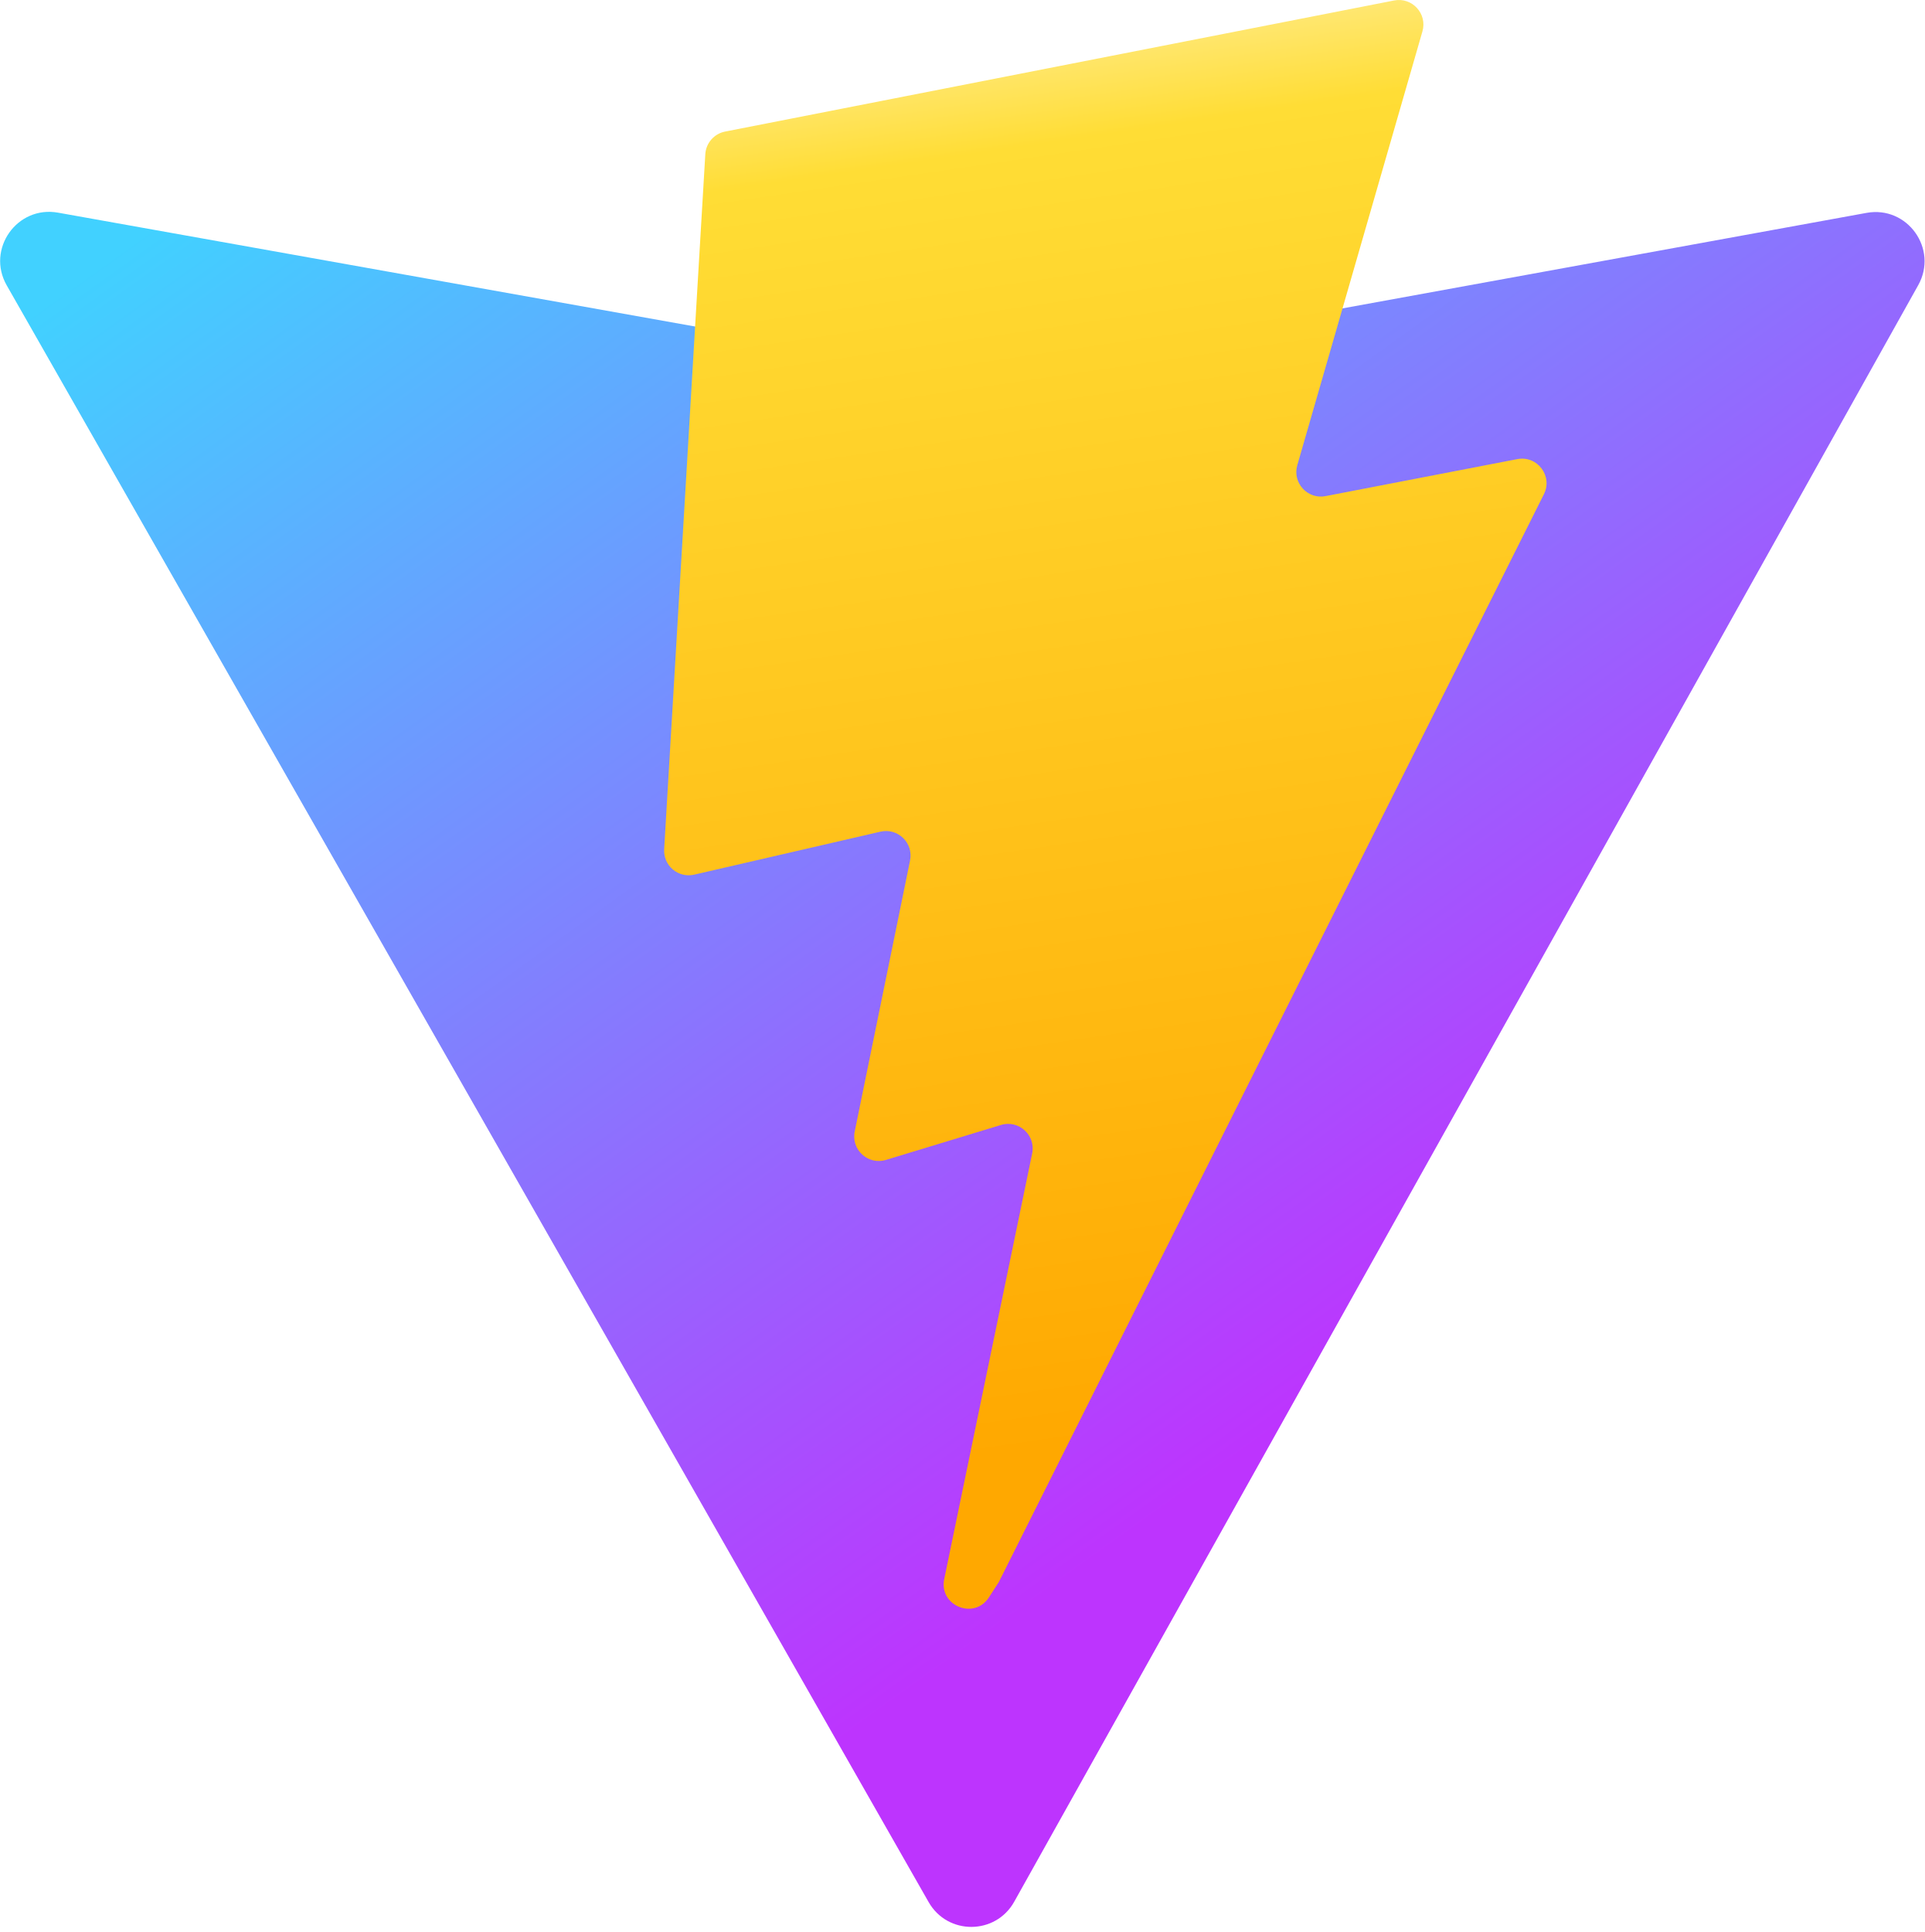
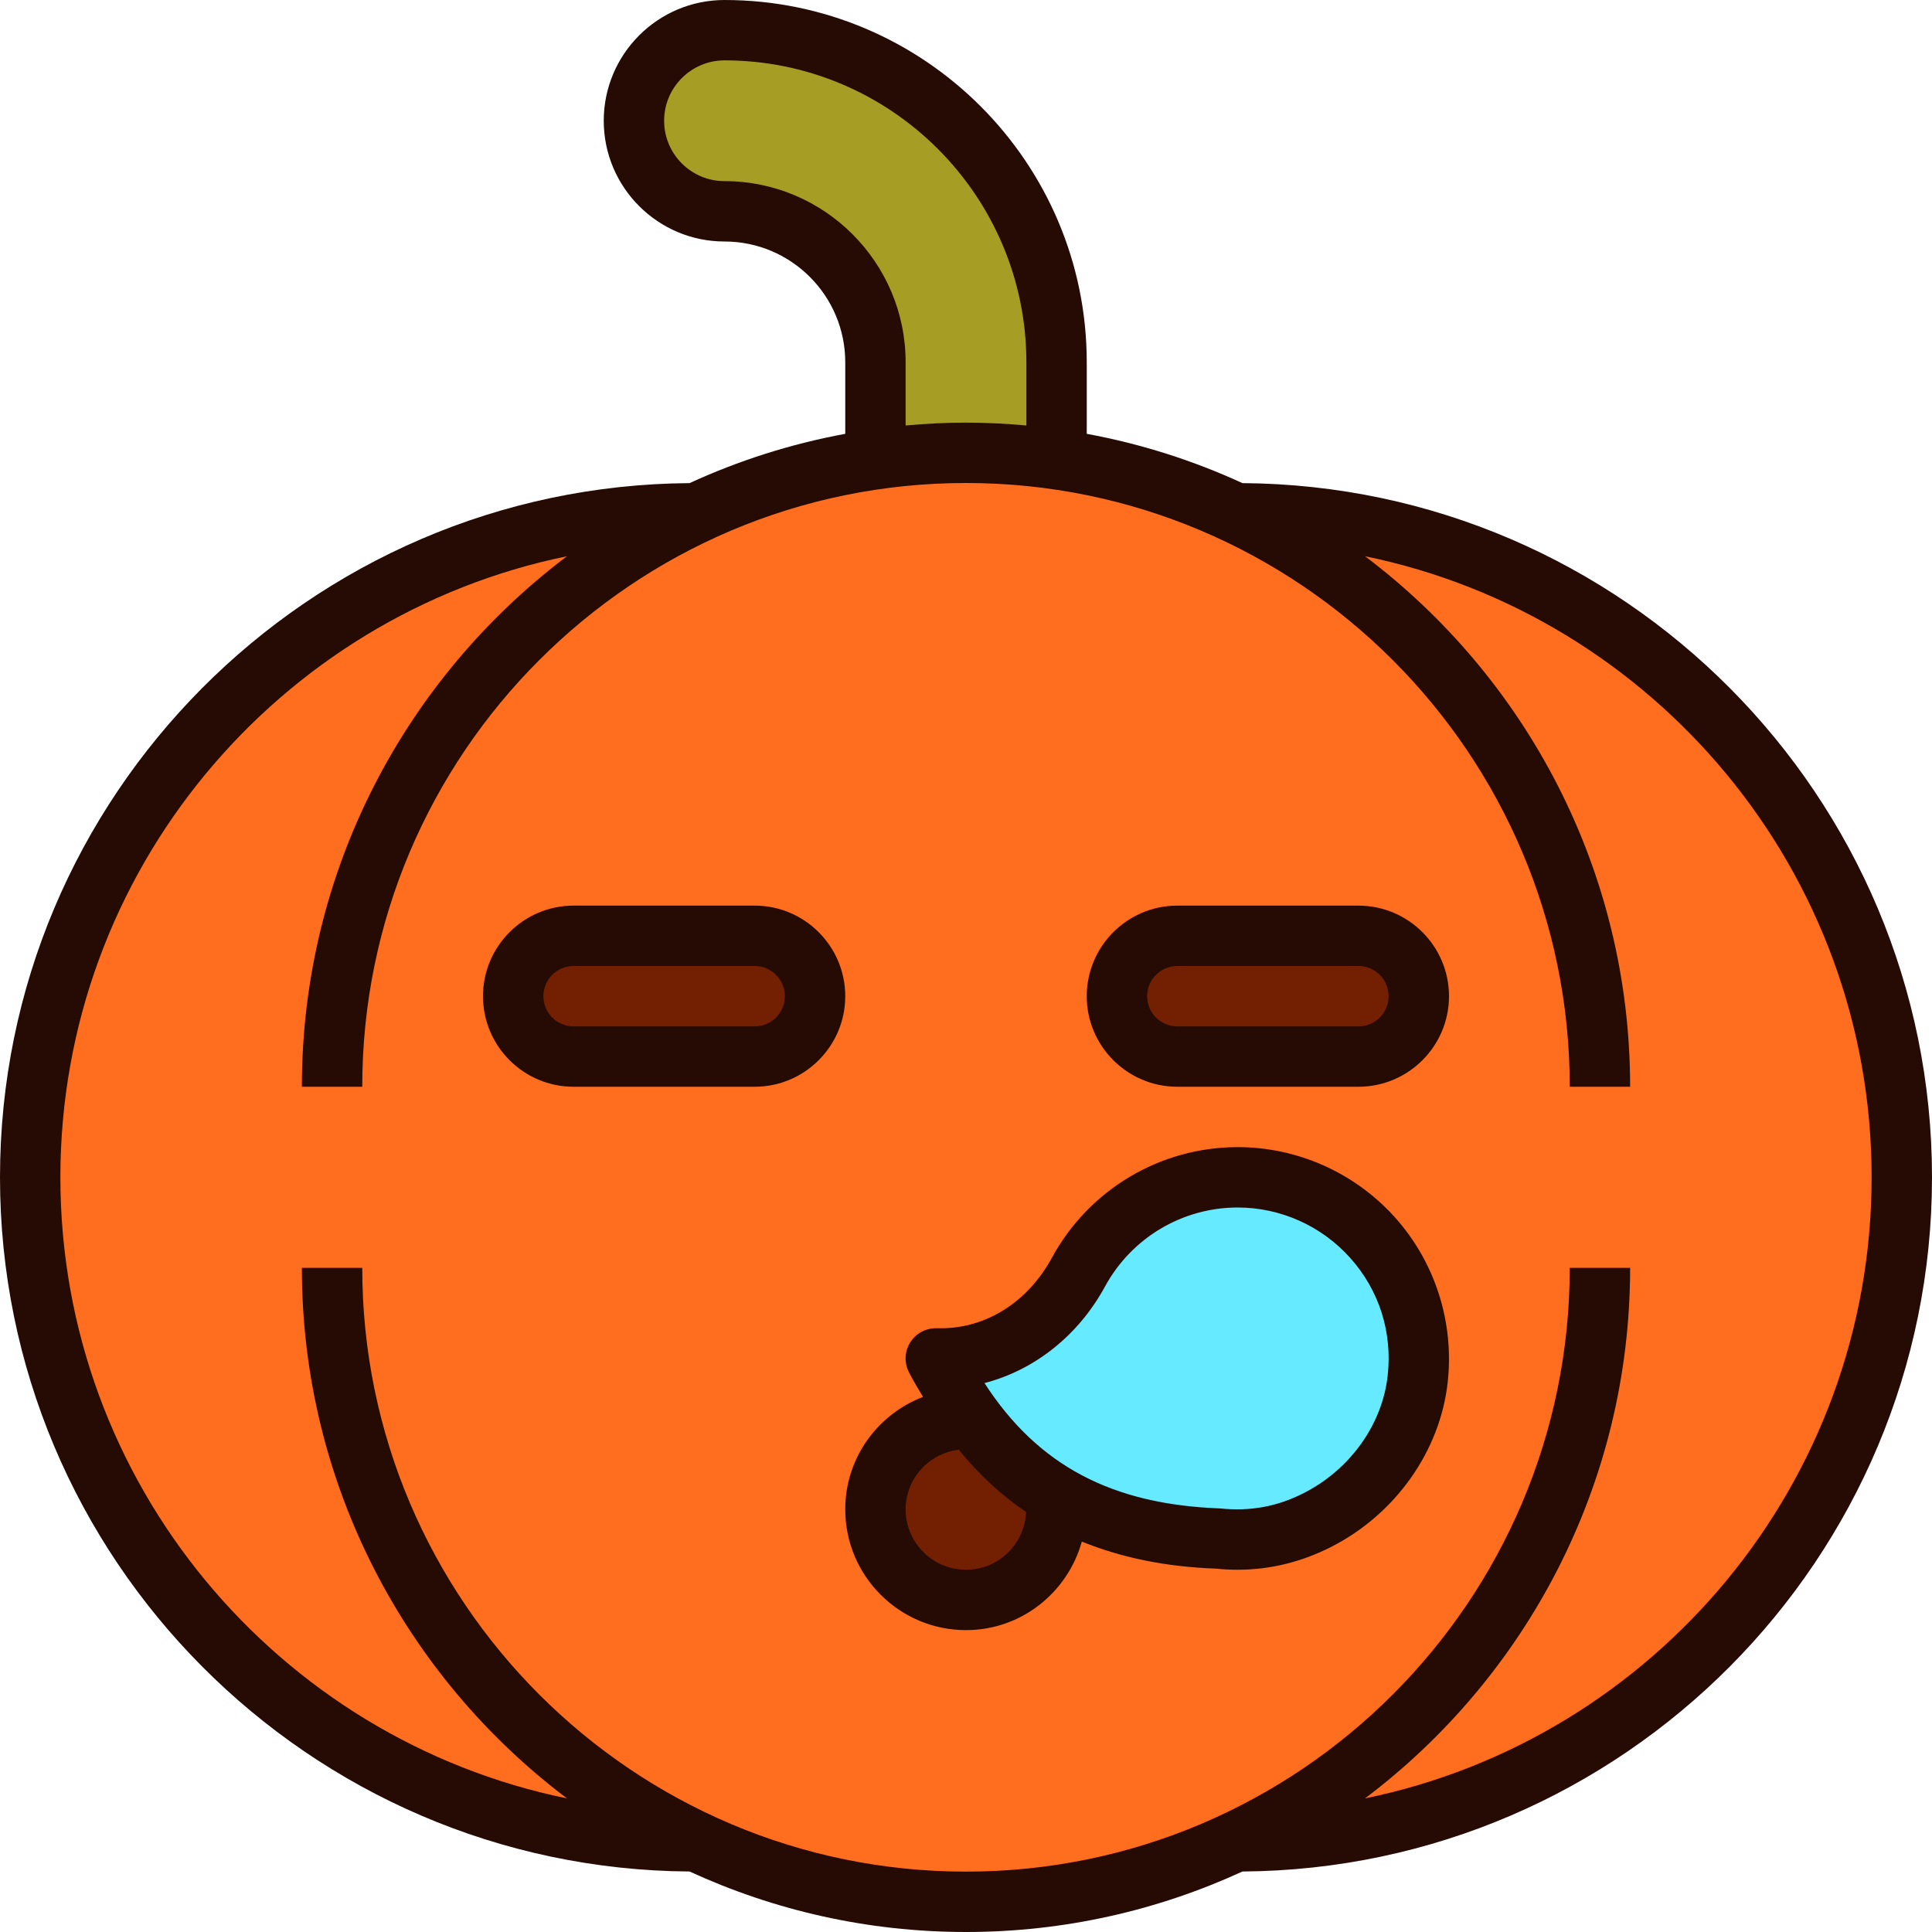
- <svg xmlns="http://www.w3.org/2000/svg" aria-hidden="true" role="img" class="iconify iconify--logos" width="31.88" height="32" preserveAspectRatio="xMidYMid meet" viewBox="0 0 256 257">
-   <defs>
-     <linearGradient id="IconifyId1813088fe1fbc01fb466" x1="-.828%" x2="57.636%" y1="7.652%" y2="78.411%">
-       <stop offset="0%" stop-color="#41D1FF" />
-       <stop offset="100%" stop-color="#BD34FE" />
-     </linearGradient>
-     <linearGradient id="IconifyId1813088fe1fbc01fb467" x1="43.376%" x2="50.316%" y1="2.242%" y2="89.03%">
-       <stop offset="0%" stop-color="#FFEA83" />
-       <stop offset="8.333%" stop-color="#FFDD35" />
-       <stop offset="100%" stop-color="#FFA800" />
-     </linearGradient>
-   </defs>
-   <path fill="url(#IconifyId1813088fe1fbc01fb466)" d="M255.153 37.938L134.897 252.976c-2.483 4.44-8.862 4.466-11.382.048L.875 37.958c-2.746-4.814 1.371-10.646 6.827-9.67l120.385 21.517a6.537 6.537 0 0 0 2.322-.004l117.867-21.483c5.438-.991 9.574 4.796 6.877 9.62Z" />
-   <path fill="url(#IconifyId1813088fe1fbc01fb467)" d="M185.432.063L96.44 17.501a3.268 3.268 0 0 0-2.634 3.014l-5.474 92.456a3.268 3.268 0 0 0 3.997 3.378l24.777-5.718c2.318-.535 4.413 1.507 3.936 3.838l-7.361 36.047c-.495 2.426 1.782 4.5 4.151 3.78l15.304-4.649c2.372-.72 4.652 1.36 4.15 3.788l-11.698 56.621c-.732 3.542 3.979 5.473 5.943 2.437l1.313-2.028l72.516-144.72c1.215-2.423-.88-5.186-3.54-4.672l-25.505 4.922c-2.396.462-4.435-1.77-3.759-4.114l16.646-57.705c.677-2.35-1.37-4.583-3.769-4.113Z" />
+ <svg xmlns="http://www.w3.org/2000/svg" width="800px" height="800px" viewBox="0 0 64 64" enable-background="new 0 0 64 64" id="Filled_Outline_00000081607312705973271110000009714898175699931553_" version="1.1" xml:space="preserve">
+   <g>
+     <g>
+       <path d="M41,17h-0.1c-2.705-1.27-5.714-2-8.9-2s-6.195,0.73-8.9,2H23C10.85,17,1,26.85,1,39v0    c0,12.15,9.85,22,22,22h0.1c2.705,1.27,5.714,2,8.9,2s6.195-0.73,8.9-2H41c12.15,0,22-9.85,22-22v0C63,26.85,53.15,17,41,17z" fill="#FF6D1F" />
+       <path d="M21,4L21,4c0,1.657,1.343,3,3,3h0c2.761,0,5,2.239,5,5v3h6v-3c0-6.075-4.925-11-11-11h0    C22.343,1,21,2.343,21,4z" fill="#A69D24" />
+       <path d="M25,35h-6c-1.105,0-2-0.895-2-2v0c0-1.105,0.895-2,2-2h6c1.105,0,2,0.895,2,2v0C27,34.105,26.105,35,25,35    z M47,33L47,33c0-1.105-0.895-2-2-2h-6c-1.105,0-2,0.895-2,2v0c0,1.105,0.895,2,2,2h6C46.105,35,47,34.105,47,33z M35,50    c0-1.657-1.343-3-3-3c-1.657,0-3,1.343-3,3s1.343,3,3,3C33.657,53,35,51.657,35,50z" fill="#732002" />
+       <path d="M46.963,45.677c-0.221,2.005-1.526,3.763-3.324,4.676c-1.144,0.581-2.239,0.72-3.263,0.614    C35.76,50.8,32.912,48.825,31,45h0.173c1.94,0,3.625-1.154,4.552-2.858C36.742,40.271,38.724,39,41,39    C44.533,39,47.36,42.065,46.963,45.677z" fill="#66EAFF" />
+     </g>
+     <g>
+       <path d="M25,30h-6c-1.654,0-3,1.346-3,3s1.346,3,3,3h6c1.654,0,3-1.346,3-3S26.654,30,25,30z M25,34h-6    c-0.552,0-1-0.449-1-1s0.448-1,1-1h6c0.552,0,1,0.449,1,1S25.552,34,25,34z" fill="#260A04" />
+       <path d="M45,30h-6c-1.654,0-3,1.346-3,3s1.346,3,3,3h6c1.654,0,3-1.346,3-3S46.654,30,45,30z M45,34h-6    c-0.552,0-1-0.449-1-1s0.448-1,1-1h6c0.552,0,1,0.449,1,1S45.552,34,45,34z" fill="#260A04" />
+       <path d="M64,39c0-12.63-10.233-22.911-22.843-22.996c-1.623-0.746-3.351-1.3-5.157-1.633V12    c0-6.617-5.383-12-12-12c-2.206,0-4,1.794-4,4s1.794,4,4,4s4,1.794,4,4v2.371c-1.805,0.333-3.534,0.887-5.157,1.633    C10.233,16.089,0,26.37,0,39s10.233,22.911,22.843,22.996C25.633,63.279,28.733,64,32,64s6.367-0.721,9.157-2.004    C53.767,61.911,64,51.63,64,39z M24,6c-1.103,0-2-0.897-2-2s0.897-2,2-2c5.514,0,10,4.486,10,10v2.095    C33.341,14.035,32.675,14,32,14s-1.341,0.035-2,0.095V12C30,8.691,27.309,6,24,6z M45.218,59.574C50.547,55.555,54,49.174,54,42    h-2c0,11.028-8.972,20-20,20s-20-8.972-20-20h-2c0,7.174,3.453,13.555,8.782,17.574C9.218,57.616,2,49.135,2,39    s7.218-18.616,16.782-20.574C13.453,22.445,10,28.826,10,36h2c0-11.028,8.972-20,20-20s20,8.972,20,20h2    c0-7.174-3.453-13.555-8.782-17.574C54.782,20.384,62,28.865,62,39S54.782,57.616,45.218,59.574z" fill="#260A04" />
+       <path d="M46.214,40.332C44.886,38.85,42.985,38,41,38c-2.566,0-4.924,1.404-6.154,3.664    C34.051,43.127,32.678,44,31.173,44H31c-0.347,0-0.668,0.179-0.851,0.474s-0.199,0.663-0.044,0.973    c0.147,0.294,0.313,0.553,0.471,0.827C29.074,46.85,28,48.297,28,50c0,2.206,1.794,4,4,4c1.834,0,3.367-1.248,3.837-2.933    c1.309,0.531,2.774,0.836,4.434,0.895C40.514,51.987,40.753,52,40.992,52c1.071,0,2.111-0.252,3.1-0.754    c2.133-1.084,3.614-3.175,3.865-5.458C48.176,43.8,47.54,41.812,46.214,40.332z M32,52c-1.103,0-2-0.897-2-2    c0-1.021,0.772-1.856,1.76-1.976c0.666,0.819,1.408,1.505,2.231,2.063C33.945,51.149,33.073,52,32,52z M45.969,45.568    c-0.178,1.62-1.245,3.112-2.783,3.894c-0.871,0.442-1.756,0.612-2.774,0.506c-3.579-0.13-6.036-1.423-7.8-4.152    c1.649-0.426,3.108-1.571,3.991-3.196C37.482,41.004,39.167,40,41,40c1.418,0,2.775,0.607,3.725,1.667    C45.686,42.74,46.128,44.125,45.969,45.568z" fill="#260A04" />
+     </g>
+   </g>
</svg>
